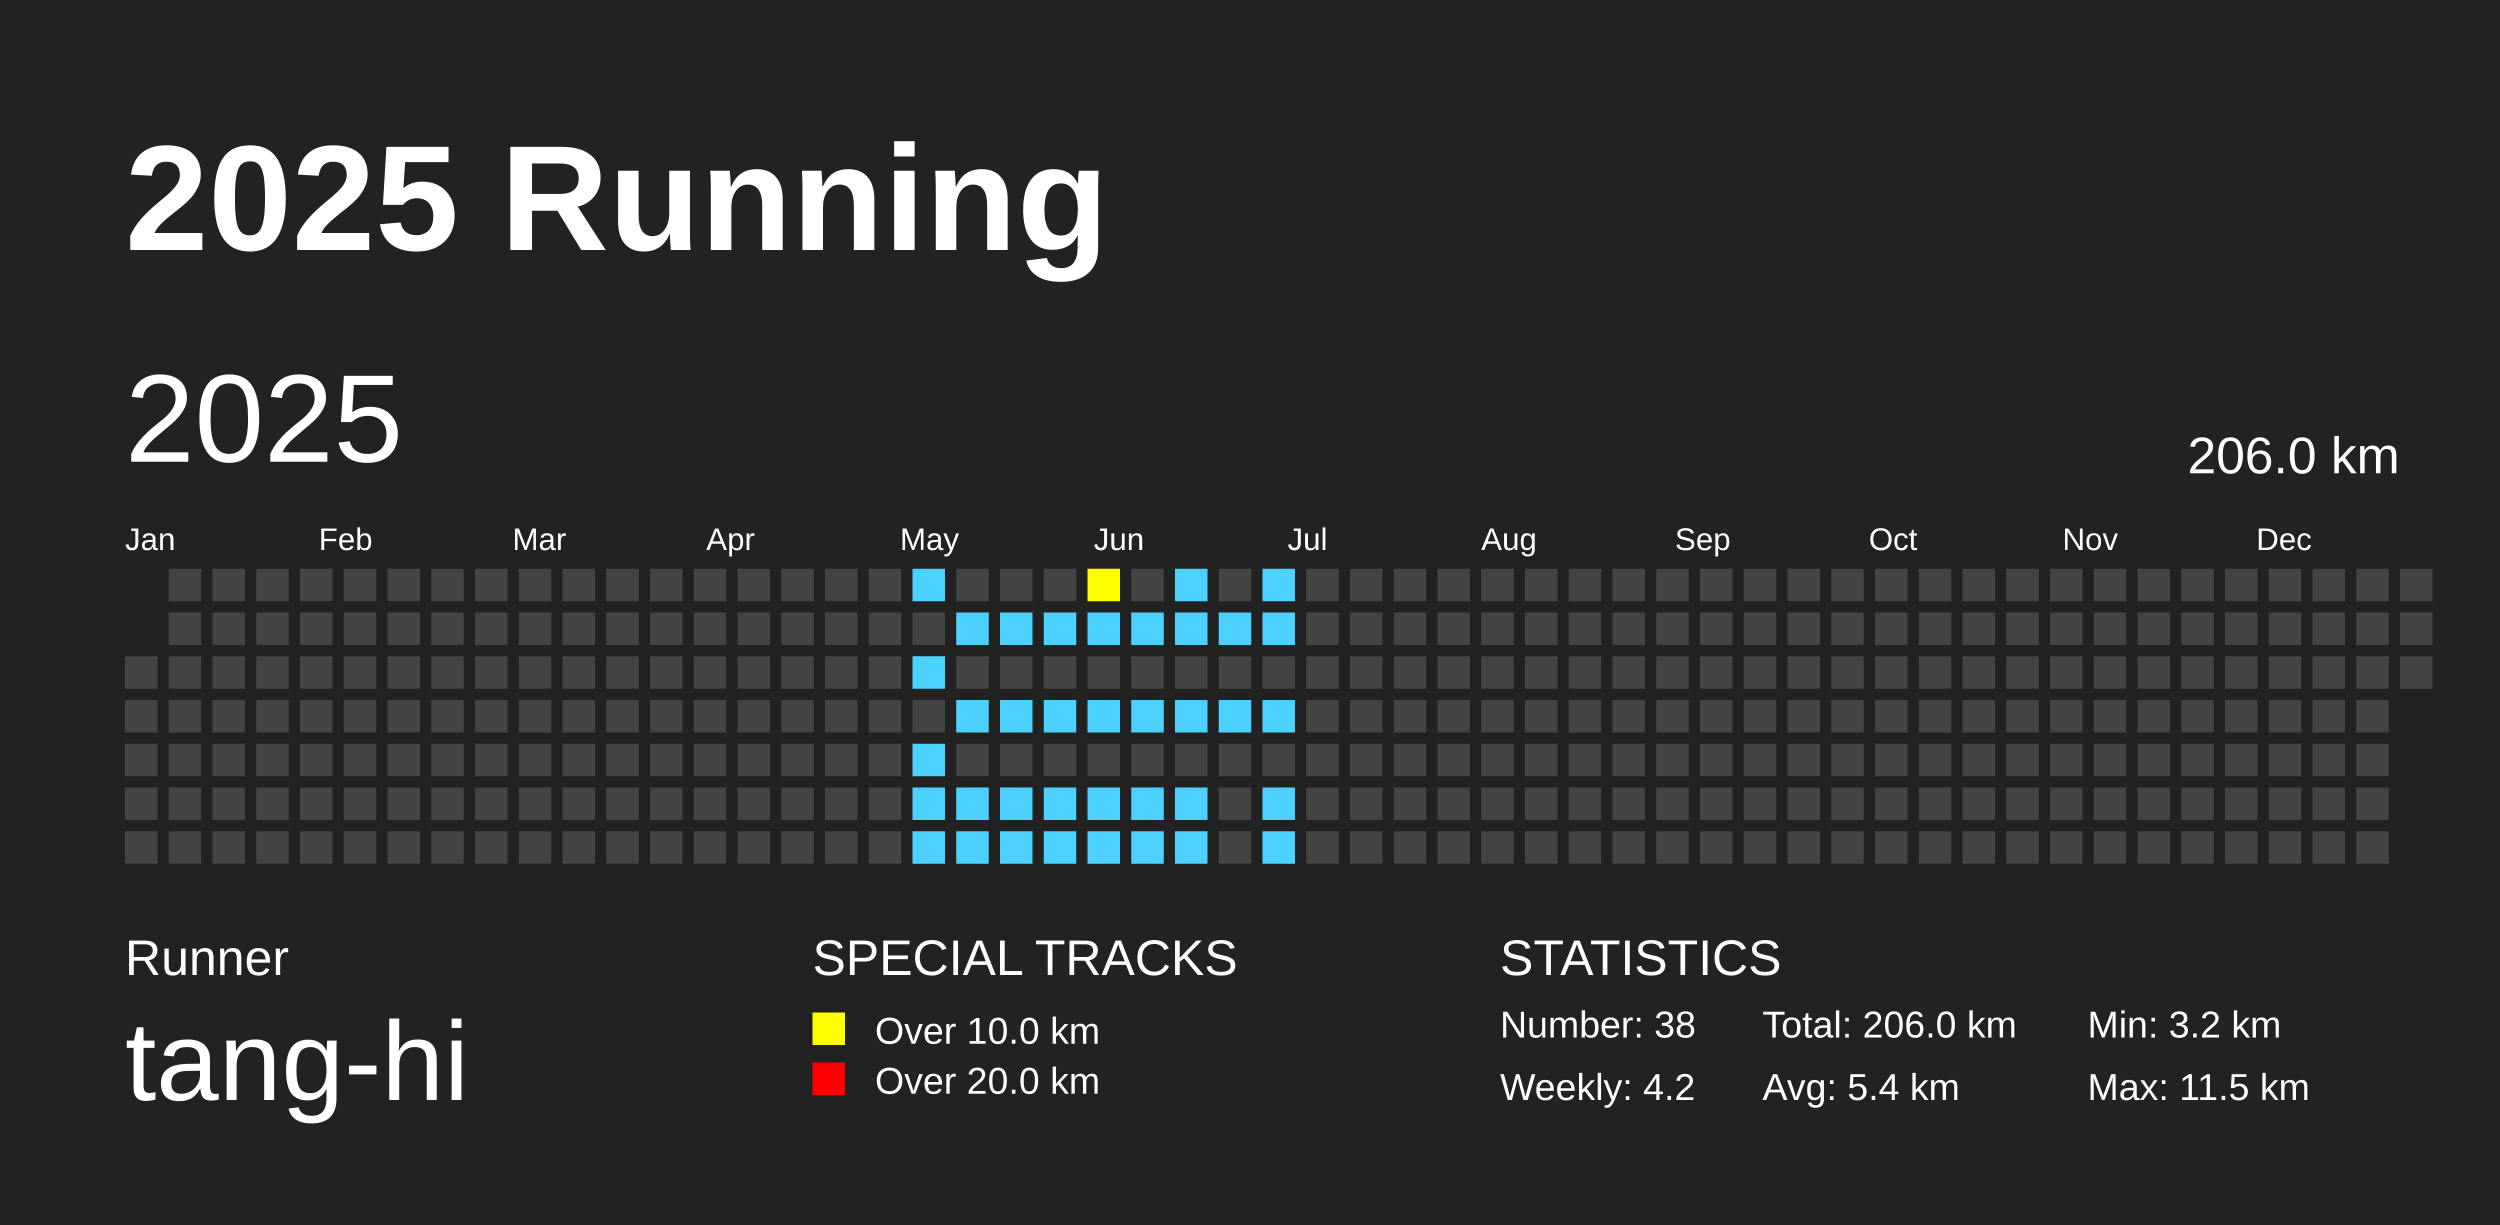
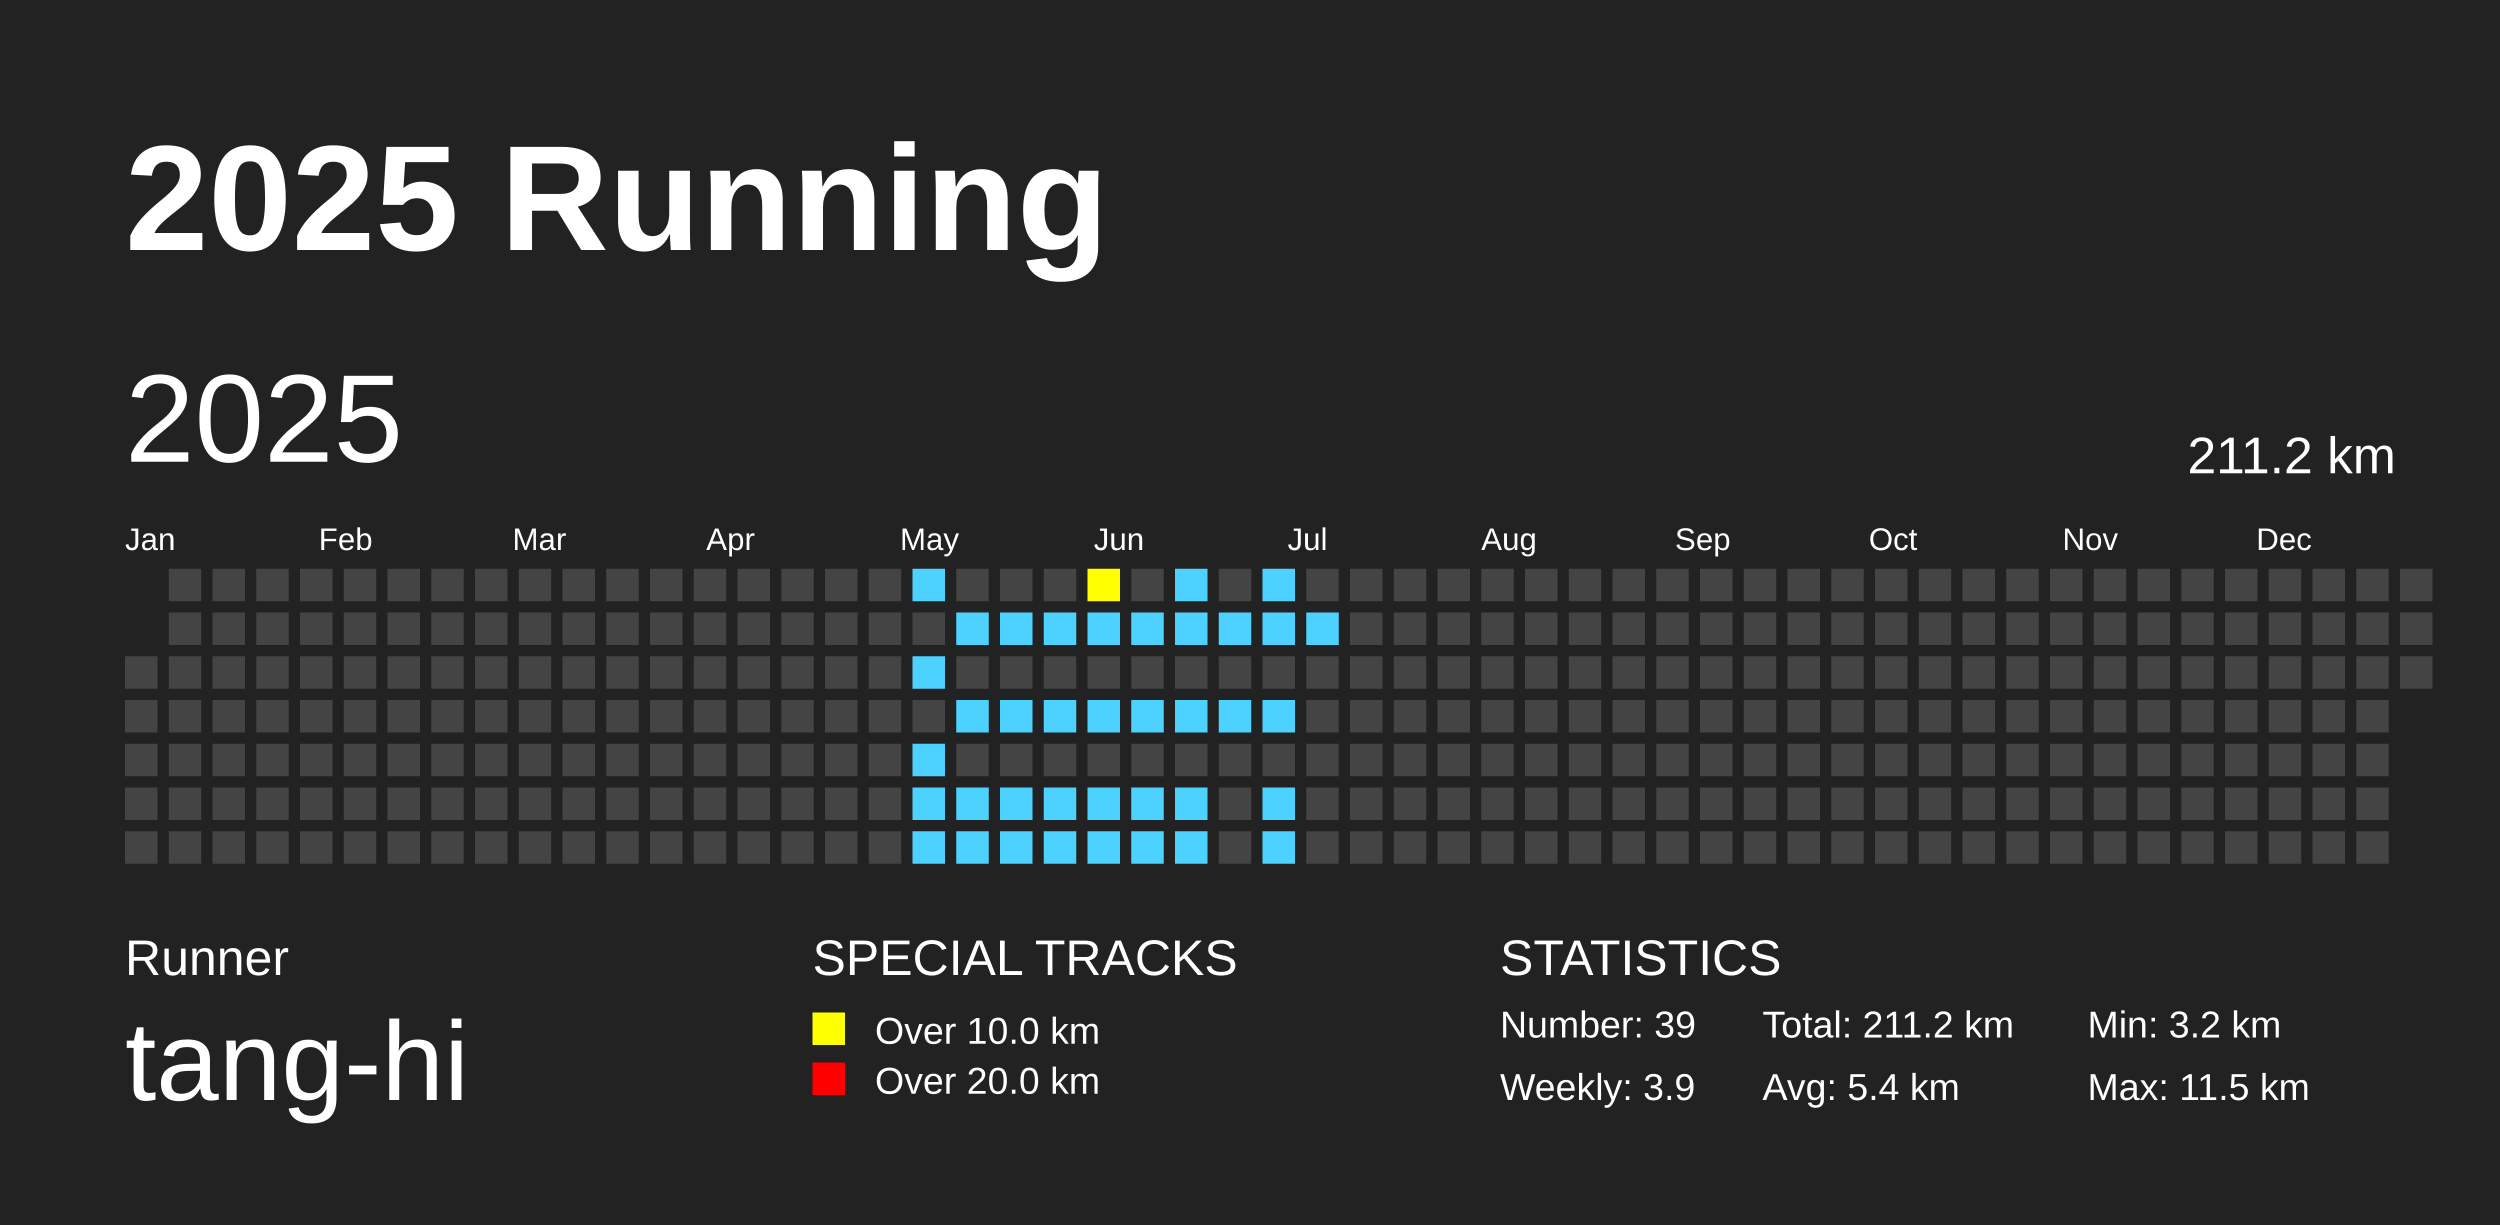
<svg xmlns="http://www.w3.org/2000/svg" baseProfile="full" height="98mm" version="1.1" viewBox="0,0,200,98" width="200mm">
  <defs />
  <rect fill="#222222" height="98" width="200" x="0" y="0" />
  <text fill="#FFFFFF" style="font-size:12px; font-family:Arial; font-weight:bold;" x="10" y="20">2025 Running</text>
  <text fill="#FFFFFF" style="font-size:4px; font-family:Arial" x="10" y="78">Runner</text>
  <text fill="#FFFFFF" style="font-size:9px; font-family:Arial" x="10" y="88">tang-hi</text>
  <text fill="#FFFFFF" style="font-size:4px; font-family:Arial" x="65" y="78">SPECIAL TRACKS</text>
  <rect fill="yellow" height="2.6" width="2.6" x="65" y="81" />
  <text fill="#FFFFFF" style="font-size:3px; font-family:Arial" x="70" y="83.5">Over 10.0 km</text>
  <rect fill="red" height="2.6" width="2.6" x="65" y="85" />
  <text fill="#FFFFFF" style="font-size:3px; font-family:Arial" x="70" y="87.5">Over 20.0 km</text>
  <text fill="#FFFFFF" style="font-size:4px; font-family:Arial" x="120" y="78">STATISTICS</text>
-   <text fill="#FFFFFF" style="font-size:3px; font-family:Arial" x="120" y="83">Number: 38</text>
-   <text fill="#FFFFFF" style="font-size:3px; font-family:Arial" x="120" y="88">Weekly: 4.2</text>
-   <text fill="#FFFFFF" style="font-size:3px; font-family:Arial" x="141" y="83">Total: 206.0 km</text>
+   <text fill="#FFFFFF" style="font-size:3px; font-family:Arial" x="120" y="83">Number: 39</text>
+   <text fill="#FFFFFF" style="font-size:3px; font-family:Arial" x="120" y="88">Weekly: 3.9</text>
+   <text fill="#FFFFFF" style="font-size:3px; font-family:Arial" x="141" y="83">Total: 211.2 km</text>
  <text fill="#FFFFFF" style="font-size:3px; font-family:Arial" x="141" y="88">Avg: 5.4 km</text>
  <text fill="#FFFFFF" style="font-size:3px; font-family:Arial" x="167" y="83">Min: 3.2 km</text>
  <text fill="#FFFFFF" style="font-size:3px; font-family:Arial" x="167" y="88">Max: 11.5 km</text>
  <text dominant-baseline="hanging" fill="#FFFFFF" style="font-size:10.0px; font-family:Arial;" x="10" y="30">2025</text>
-   <text dominant-baseline="hanging" fill="#FFFFFF" style="font-size:4.125px; font-family:Arial;" x="175" y="35">206.0 km</text>
+   <text dominant-baseline="hanging" fill="#FFFFFF" style="font-size:4.125px; font-family:Arial;" x="175" y="35">211.2 km</text>
  <text fill="#FFFFFF" style="font-size:2.5px; font-family:Arial" x="10.0" y="44">Jan</text>
  <text fill="#FFFFFF" style="font-size:2.5px; font-family:Arial" x="25.5" y="44">Feb</text>
  <text fill="#FFFFFF" style="font-size:2.5px; font-family:Arial" x="41.0" y="44">Mar</text>
  <text fill="#FFFFFF" style="font-size:2.5px; font-family:Arial" x="56.5" y="44">Apr</text>
  <text fill="#FFFFFF" style="font-size:2.5px; font-family:Arial" x="72.0" y="44">May</text>
  <text fill="#FFFFFF" style="font-size:2.5px; font-family:Arial" x="87.5" y="44">Jun</text>
  <text fill="#FFFFFF" style="font-size:2.5px; font-family:Arial" x="103.0" y="44">Jul</text>
  <text fill="#FFFFFF" style="font-size:2.5px; font-family:Arial" x="118.5" y="44">Aug</text>
  <text fill="#FFFFFF" style="font-size:2.5px; font-family:Arial" x="134.0" y="44">Sep</text>
  <text fill="#FFFFFF" style="font-size:2.5px; font-family:Arial" x="149.5" y="44">Oct</text>
  <text fill="#FFFFFF" style="font-size:2.5px; font-family:Arial" x="165.0" y="44">Nov</text>
  <text fill="#FFFFFF" style="font-size:2.5px; font-family:Arial" x="180.5" y="44">Dec</text>
  <rect fill="#444444" height="2.6" width="2.6" x="10.0" y="52.5" />
  <rect fill="#444444" height="2.6" width="2.6" x="10.0" y="56.0" />
  <rect fill="#444444" height="2.6" width="2.6" x="10.0" y="59.5" />
  <rect fill="#444444" height="2.6" width="2.6" x="10.0" y="63.0" />
  <rect fill="#444444" height="2.6" width="2.6" x="10.0" y="66.5" />
  <rect fill="#444444" height="2.6" width="2.6" x="13.5" y="45.5" />
  <rect fill="#444444" height="2.6" width="2.6" x="13.5" y="49.0" />
  <rect fill="#444444" height="2.6" width="2.6" x="13.5" y="52.5" />
  <rect fill="#444444" height="2.6" width="2.6" x="13.5" y="56.0" />
  <rect fill="#444444" height="2.6" width="2.6" x="13.5" y="59.5" />
  <rect fill="#444444" height="2.6" width="2.6" x="13.5" y="63.0" />
  <rect fill="#444444" height="2.6" width="2.6" x="13.5" y="66.5" />
  <rect fill="#444444" height="2.6" width="2.6" x="17.0" y="45.5" />
  <rect fill="#444444" height="2.6" width="2.6" x="17.0" y="49.0" />
  <rect fill="#444444" height="2.6" width="2.6" x="17.0" y="52.5" />
  <rect fill="#444444" height="2.6" width="2.6" x="17.0" y="56.0" />
  <rect fill="#444444" height="2.6" width="2.6" x="17.0" y="59.5" />
  <rect fill="#444444" height="2.6" width="2.6" x="17.0" y="63.0" />
  <rect fill="#444444" height="2.6" width="2.6" x="17.0" y="66.5" />
  <rect fill="#444444" height="2.6" width="2.6" x="20.5" y="45.5" />
  <rect fill="#444444" height="2.6" width="2.6" x="20.5" y="49.0" />
  <rect fill="#444444" height="2.6" width="2.6" x="20.5" y="52.5" />
  <rect fill="#444444" height="2.6" width="2.6" x="20.5" y="56.0" />
  <rect fill="#444444" height="2.6" width="2.6" x="20.5" y="59.5" />
  <rect fill="#444444" height="2.6" width="2.6" x="20.5" y="63.0" />
  <rect fill="#444444" height="2.6" width="2.6" x="20.5" y="66.5" />
  <rect fill="#444444" height="2.6" width="2.6" x="24.0" y="45.5" />
  <rect fill="#444444" height="2.6" width="2.6" x="24.0" y="49.0" />
  <rect fill="#444444" height="2.6" width="2.6" x="24.0" y="52.5" />
  <rect fill="#444444" height="2.6" width="2.6" x="24.0" y="56.0" />
  <rect fill="#444444" height="2.6" width="2.6" x="24.0" y="59.5" />
  <rect fill="#444444" height="2.6" width="2.6" x="24.0" y="63.0" />
  <rect fill="#444444" height="2.6" width="2.6" x="24.0" y="66.5" />
  <rect fill="#444444" height="2.6" width="2.6" x="27.5" y="45.5" />
  <rect fill="#444444" height="2.6" width="2.6" x="27.5" y="49.0" />
  <rect fill="#444444" height="2.6" width="2.6" x="27.5" y="52.5" />
  <rect fill="#444444" height="2.6" width="2.6" x="27.5" y="56.0" />
  <rect fill="#444444" height="2.6" width="2.6" x="27.5" y="59.5" />
  <rect fill="#444444" height="2.6" width="2.6" x="27.5" y="63.0" />
  <rect fill="#444444" height="2.6" width="2.6" x="27.5" y="66.5" />
  <rect fill="#444444" height="2.6" width="2.6" x="31.0" y="45.5" />
  <rect fill="#444444" height="2.6" width="2.6" x="31.0" y="49.0" />
  <rect fill="#444444" height="2.6" width="2.6" x="31.0" y="52.5" />
  <rect fill="#444444" height="2.6" width="2.6" x="31.0" y="56.0" />
  <rect fill="#444444" height="2.6" width="2.6" x="31.0" y="59.5" />
  <rect fill="#444444" height="2.6" width="2.6" x="31.0" y="63.0" />
  <rect fill="#444444" height="2.6" width="2.6" x="31.0" y="66.5" />
  <rect fill="#444444" height="2.6" width="2.6" x="34.5" y="45.5" />
  <rect fill="#444444" height="2.6" width="2.6" x="34.5" y="49.0" />
  <rect fill="#444444" height="2.6" width="2.6" x="34.5" y="52.5" />
  <rect fill="#444444" height="2.6" width="2.6" x="34.5" y="56.0" />
  <rect fill="#444444" height="2.6" width="2.6" x="34.5" y="59.5" />
  <rect fill="#444444" height="2.6" width="2.6" x="34.5" y="63.0" />
  <rect fill="#444444" height="2.6" width="2.6" x="34.5" y="66.5" />
  <rect fill="#444444" height="2.6" width="2.6" x="38.0" y="45.5" />
  <rect fill="#444444" height="2.6" width="2.6" x="38.0" y="49.0" />
  <rect fill="#444444" height="2.6" width="2.6" x="38.0" y="52.5" />
  <rect fill="#444444" height="2.6" width="2.6" x="38.0" y="56.0" />
  <rect fill="#444444" height="2.6" width="2.6" x="38.0" y="59.5" />
  <rect fill="#444444" height="2.6" width="2.6" x="38.0" y="63.0" />
  <rect fill="#444444" height="2.6" width="2.6" x="38.0" y="66.5" />
  <rect fill="#444444" height="2.6" width="2.6" x="41.5" y="45.5" />
  <rect fill="#444444" height="2.6" width="2.6" x="41.5" y="49.0" />
  <rect fill="#444444" height="2.6" width="2.6" x="41.5" y="52.5" />
  <rect fill="#444444" height="2.6" width="2.6" x="41.5" y="56.0" />
  <rect fill="#444444" height="2.6" width="2.6" x="41.5" y="59.5" />
  <rect fill="#444444" height="2.6" width="2.6" x="41.5" y="63.0" />
  <rect fill="#444444" height="2.6" width="2.6" x="41.5" y="66.5" />
  <rect fill="#444444" height="2.6" width="2.6" x="45.0" y="45.5" />
  <rect fill="#444444" height="2.6" width="2.6" x="45.0" y="49.0" />
  <rect fill="#444444" height="2.6" width="2.6" x="45.0" y="52.5" />
  <rect fill="#444444" height="2.6" width="2.6" x="45.0" y="56.0" />
  <rect fill="#444444" height="2.6" width="2.6" x="45.0" y="59.5" />
  <rect fill="#444444" height="2.6" width="2.6" x="45.0" y="63.0" />
  <rect fill="#444444" height="2.6" width="2.6" x="45.0" y="66.5" />
  <rect fill="#444444" height="2.6" width="2.6" x="48.5" y="45.5" />
  <rect fill="#444444" height="2.6" width="2.6" x="48.5" y="49.0" />
  <rect fill="#444444" height="2.6" width="2.6" x="48.5" y="52.5" />
  <rect fill="#444444" height="2.6" width="2.6" x="48.5" y="56.0" />
  <rect fill="#444444" height="2.6" width="2.6" x="48.5" y="59.5" />
  <rect fill="#444444" height="2.6" width="2.6" x="48.5" y="63.0" />
  <rect fill="#444444" height="2.6" width="2.6" x="48.5" y="66.5" />
  <rect fill="#444444" height="2.6" width="2.6" x="52.0" y="45.5" />
  <rect fill="#444444" height="2.6" width="2.6" x="52.0" y="49.0" />
  <rect fill="#444444" height="2.6" width="2.6" x="52.0" y="52.5" />
  <rect fill="#444444" height="2.6" width="2.6" x="52.0" y="56.0" />
  <rect fill="#444444" height="2.6" width="2.6" x="52.0" y="59.5" />
  <rect fill="#444444" height="2.6" width="2.6" x="52.0" y="63.0" />
  <rect fill="#444444" height="2.6" width="2.6" x="52.0" y="66.5" />
  <rect fill="#444444" height="2.6" width="2.6" x="55.5" y="45.5" />
  <rect fill="#444444" height="2.6" width="2.6" x="55.5" y="49.0" />
  <rect fill="#444444" height="2.6" width="2.6" x="55.5" y="52.5" />
  <rect fill="#444444" height="2.6" width="2.6" x="55.5" y="56.0" />
  <rect fill="#444444" height="2.6" width="2.6" x="55.5" y="59.5" />
  <rect fill="#444444" height="2.6" width="2.6" x="55.5" y="63.0" />
  <rect fill="#444444" height="2.6" width="2.6" x="55.5" y="66.5" />
  <rect fill="#444444" height="2.6" width="2.6" x="59.0" y="45.5" />
  <rect fill="#444444" height="2.6" width="2.6" x="59.0" y="49.0" />
  <rect fill="#444444" height="2.6" width="2.6" x="59.0" y="52.5" />
  <rect fill="#444444" height="2.6" width="2.6" x="59.0" y="56.0" />
  <rect fill="#444444" height="2.6" width="2.6" x="59.0" y="59.5" />
  <rect fill="#444444" height="2.6" width="2.6" x="59.0" y="63.0" />
  <rect fill="#444444" height="2.6" width="2.6" x="59.0" y="66.5" />
  <rect fill="#444444" height="2.6" width="2.6" x="62.5" y="45.5" />
  <rect fill="#444444" height="2.6" width="2.6" x="62.5" y="49.0" />
  <rect fill="#444444" height="2.6" width="2.6" x="62.5" y="52.5" />
  <rect fill="#444444" height="2.6" width="2.6" x="62.5" y="56.0" />
  <rect fill="#444444" height="2.6" width="2.6" x="62.5" y="59.5" />
  <rect fill="#444444" height="2.6" width="2.6" x="62.5" y="63.0" />
  <rect fill="#444444" height="2.6" width="2.6" x="62.5" y="66.5" />
  <rect fill="#444444" height="2.6" width="2.6" x="66.0" y="45.5" />
  <rect fill="#444444" height="2.6" width="2.6" x="66.0" y="49.0" />
  <rect fill="#444444" height="2.6" width="2.6" x="66.0" y="52.5" />
  <rect fill="#444444" height="2.6" width="2.6" x="66.0" y="56.0" />
  <rect fill="#444444" height="2.6" width="2.6" x="66.0" y="59.5" />
  <rect fill="#444444" height="2.6" width="2.6" x="66.0" y="63.0" />
  <rect fill="#444444" height="2.6" width="2.6" x="66.0" y="66.5" />
  <rect fill="#444444" height="2.6" width="2.6" x="69.5" y="45.5" />
  <rect fill="#444444" height="2.6" width="2.6" x="69.5" y="49.0" />
  <rect fill="#444444" height="2.6" width="2.6" x="69.5" y="52.5" />
  <rect fill="#444444" height="2.6" width="2.6" x="69.5" y="56.0" />
  <rect fill="#444444" height="2.6" width="2.6" x="69.5" y="59.5" />
  <rect fill="#444444" height="2.6" width="2.6" x="69.5" y="63.0" />
  <rect fill="#444444" height="2.6" width="2.6" x="69.5" y="66.5" />
  <rect fill="#4DD2FF" height="2.6" width="2.6" x="73.0" y="45.5" />
  <rect fill="#444444" height="2.6" width="2.6" x="73.0" y="49.0" />
  <rect fill="#4DD2FF" height="2.6" width="2.6" x="73.0" y="52.5" />
  <rect fill="#444444" height="2.6" width="2.6" x="73.0" y="56.0" />
  <rect fill="#4DD2FF" height="2.6" width="2.6" x="73.0" y="59.5" />
  <rect fill="#4DD2FF" height="2.6" width="2.6" x="73.0" y="63.0" />
  <rect fill="#4DD2FF" height="2.6" width="2.6" x="73.0" y="66.5" />
  <rect fill="#444444" height="2.6" width="2.6" x="76.5" y="45.5" />
  <rect fill="#4DD2FF" height="2.6" width="2.6" x="76.5" y="49.0" />
  <rect fill="#444444" height="2.6" width="2.6" x="76.5" y="52.5" />
  <rect fill="#4DD2FF" height="2.6" width="2.6" x="76.5" y="56.0" />
  <rect fill="#444444" height="2.6" width="2.6" x="76.5" y="59.5" />
  <rect fill="#4DD2FF" height="2.6" width="2.6" x="76.5" y="63.0" />
  <rect fill="#4DD2FF" height="2.6" width="2.6" x="76.5" y="66.5" />
  <rect fill="#444444" height="2.6" width="2.6" x="80.0" y="45.5" />
  <rect fill="#4DD2FF" height="2.6" width="2.6" x="80.0" y="49.0" />
  <rect fill="#444444" height="2.6" width="2.6" x="80.0" y="52.5" />
  <rect fill="#4DD2FF" height="2.6" width="2.6" x="80.0" y="56.0" />
  <rect fill="#444444" height="2.6" width="2.6" x="80.0" y="59.5" />
  <rect fill="#4DD2FF" height="2.6" width="2.6" x="80.0" y="63.0" />
  <rect fill="#4DD2FF" height="2.6" width="2.6" x="80.0" y="66.5" />
  <rect fill="#444444" height="2.6" width="2.6" x="83.5" y="45.5" />
  <rect fill="#4DD2FF" height="2.6" width="2.6" x="83.5" y="49.0" />
  <rect fill="#444444" height="2.6" width="2.6" x="83.5" y="52.5" />
  <rect fill="#4DD2FF" height="2.6" width="2.6" x="83.5" y="56.0" />
  <rect fill="#444444" height="2.6" width="2.6" x="83.5" y="59.5" />
  <rect fill="#4DD2FF" height="2.6" width="2.6" x="83.5" y="63.0" />
  <rect fill="#4DD2FF" height="2.6" width="2.6" x="83.5" y="66.5" />
  <rect fill="yellow" height="2.6" width="2.6" x="87.0" y="45.5" />
  <rect fill="#4DD2FF" height="2.6" width="2.6" x="87.0" y="49.0" />
  <rect fill="#444444" height="2.6" width="2.6" x="87.0" y="52.5" />
  <rect fill="#4DD2FF" height="2.6" width="2.6" x="87.0" y="56.0" />
  <rect fill="#444444" height="2.6" width="2.6" x="87.0" y="59.5" />
  <rect fill="#4DD2FF" height="2.6" width="2.6" x="87.0" y="63.0" />
  <rect fill="#4DD2FF" height="2.6" width="2.6" x="87.0" y="66.5" />
  <rect fill="#444444" height="2.6" width="2.6" x="90.5" y="45.5" />
  <rect fill="#4DD2FF" height="2.6" width="2.6" x="90.5" y="49.0" />
  <rect fill="#444444" height="2.6" width="2.6" x="90.5" y="52.5" />
  <rect fill="#4DD2FF" height="2.6" width="2.6" x="90.5" y="56.0" />
  <rect fill="#444444" height="2.6" width="2.6" x="90.5" y="59.5" />
  <rect fill="#4DD2FF" height="2.6" width="2.6" x="90.5" y="63.0" />
  <rect fill="#4DD2FF" height="2.6" width="2.6" x="90.5" y="66.5" />
  <rect fill="#4DD2FF" height="2.6" width="2.6" x="94.0" y="45.5" />
  <rect fill="#4DD2FF" height="2.6" width="2.6" x="94.0" y="49.0" />
  <rect fill="#444444" height="2.6" width="2.6" x="94.0" y="52.5" />
  <rect fill="#4DD2FF" height="2.6" width="2.6" x="94.0" y="56.0" />
  <rect fill="#444444" height="2.6" width="2.6" x="94.0" y="59.5" />
  <rect fill="#4DD2FF" height="2.6" width="2.6" x="94.0" y="63.0" />
  <rect fill="#4DD2FF" height="2.6" width="2.6" x="94.0" y="66.5" />
  <rect fill="#444444" height="2.6" width="2.6" x="97.5" y="45.5" />
  <rect fill="#4DD2FF" height="2.6" width="2.6" x="97.5" y="49.0" />
  <rect fill="#444444" height="2.6" width="2.6" x="97.5" y="52.5" />
  <rect fill="#4DD2FF" height="2.6" width="2.6" x="97.5" y="56.0" />
  <rect fill="#444444" height="2.6" width="2.6" x="97.5" y="59.5" />
  <rect fill="#444444" height="2.6" width="2.6" x="97.5" y="63.0" />
  <rect fill="#444444" height="2.6" width="2.6" x="97.5" y="66.5" />
  <rect fill="#4DD2FF" height="2.6" width="2.6" x="101.0" y="45.5" />
  <rect fill="#4DD2FF" height="2.6" width="2.6" x="101.0" y="49.0" />
  <rect fill="#444444" height="2.6" width="2.6" x="101.0" y="52.5" />
  <rect fill="#4DD2FF" height="2.6" width="2.6" x="101.0" y="56.0" />
  <rect fill="#444444" height="2.6" width="2.6" x="101.0" y="59.5" />
  <rect fill="#4DD2FF" height="2.6" width="2.6" x="101.0" y="63.0" />
  <rect fill="#4DD2FF" height="2.6" width="2.6" x="101.0" y="66.5" />
  <rect fill="#444444" height="2.6" width="2.6" x="104.5" y="45.5" />
-   <rect fill="#444444" height="2.6" width="2.6" x="104.5" y="49.0" />
+   <rect fill="#4DD2FF" height="2.6" width="2.6" x="104.5" y="49.0" />
  <rect fill="#444444" height="2.6" width="2.6" x="104.5" y="52.5" />
  <rect fill="#444444" height="2.6" width="2.6" x="104.5" y="56.0" />
  <rect fill="#444444" height="2.6" width="2.6" x="104.5" y="59.5" />
  <rect fill="#444444" height="2.6" width="2.6" x="104.5" y="63.0" />
  <rect fill="#444444" height="2.6" width="2.6" x="104.5" y="66.5" />
  <rect fill="#444444" height="2.6" width="2.6" x="108.0" y="45.5" />
  <rect fill="#444444" height="2.6" width="2.6" x="108.0" y="49.0" />
  <rect fill="#444444" height="2.6" width="2.6" x="108.0" y="52.5" />
  <rect fill="#444444" height="2.6" width="2.6" x="108.0" y="56.0" />
  <rect fill="#444444" height="2.6" width="2.6" x="108.0" y="59.5" />
  <rect fill="#444444" height="2.6" width="2.6" x="108.0" y="63.0" />
  <rect fill="#444444" height="2.6" width="2.6" x="108.0" y="66.5" />
  <rect fill="#444444" height="2.6" width="2.6" x="111.5" y="45.5" />
  <rect fill="#444444" height="2.6" width="2.6" x="111.5" y="49.0" />
  <rect fill="#444444" height="2.6" width="2.6" x="111.5" y="52.5" />
  <rect fill="#444444" height="2.6" width="2.6" x="111.5" y="56.0" />
  <rect fill="#444444" height="2.6" width="2.6" x="111.5" y="59.5" />
  <rect fill="#444444" height="2.6" width="2.6" x="111.5" y="63.0" />
  <rect fill="#444444" height="2.6" width="2.6" x="111.5" y="66.5" />
  <rect fill="#444444" height="2.6" width="2.6" x="115.0" y="45.5" />
  <rect fill="#444444" height="2.6" width="2.6" x="115.0" y="49.0" />
  <rect fill="#444444" height="2.6" width="2.6" x="115.0" y="52.5" />
  <rect fill="#444444" height="2.6" width="2.6" x="115.0" y="56.0" />
  <rect fill="#444444" height="2.6" width="2.6" x="115.0" y="59.5" />
  <rect fill="#444444" height="2.6" width="2.6" x="115.0" y="63.0" />
  <rect fill="#444444" height="2.6" width="2.6" x="115.0" y="66.5" />
  <rect fill="#444444" height="2.6" width="2.6" x="118.5" y="45.5" />
  <rect fill="#444444" height="2.6" width="2.6" x="118.5" y="49.0" />
  <rect fill="#444444" height="2.6" width="2.6" x="118.5" y="52.5" />
  <rect fill="#444444" height="2.6" width="2.6" x="118.5" y="56.0" />
  <rect fill="#444444" height="2.6" width="2.6" x="118.5" y="59.5" />
  <rect fill="#444444" height="2.6" width="2.6" x="118.5" y="63.0" />
  <rect fill="#444444" height="2.6" width="2.6" x="118.5" y="66.5" />
  <rect fill="#444444" height="2.6" width="2.6" x="122.0" y="45.5" />
  <rect fill="#444444" height="2.6" width="2.6" x="122.0" y="49.0" />
  <rect fill="#444444" height="2.6" width="2.6" x="122.0" y="52.5" />
  <rect fill="#444444" height="2.6" width="2.6" x="122.0" y="56.0" />
  <rect fill="#444444" height="2.6" width="2.6" x="122.0" y="59.5" />
  <rect fill="#444444" height="2.6" width="2.6" x="122.0" y="63.0" />
  <rect fill="#444444" height="2.6" width="2.6" x="122.0" y="66.5" />
  <rect fill="#444444" height="2.6" width="2.6" x="125.5" y="45.5" />
  <rect fill="#444444" height="2.6" width="2.6" x="125.5" y="49.0" />
  <rect fill="#444444" height="2.6" width="2.6" x="125.5" y="52.5" />
  <rect fill="#444444" height="2.6" width="2.6" x="125.5" y="56.0" />
  <rect fill="#444444" height="2.6" width="2.6" x="125.5" y="59.5" />
  <rect fill="#444444" height="2.6" width="2.6" x="125.5" y="63.0" />
  <rect fill="#444444" height="2.6" width="2.6" x="125.5" y="66.5" />
  <rect fill="#444444" height="2.6" width="2.6" x="129.0" y="45.5" />
  <rect fill="#444444" height="2.6" width="2.6" x="129.0" y="49.0" />
  <rect fill="#444444" height="2.6" width="2.6" x="129.0" y="52.5" />
  <rect fill="#444444" height="2.6" width="2.6" x="129.0" y="56.0" />
  <rect fill="#444444" height="2.6" width="2.6" x="129.0" y="59.5" />
  <rect fill="#444444" height="2.6" width="2.6" x="129.0" y="63.0" />
  <rect fill="#444444" height="2.6" width="2.6" x="129.0" y="66.5" />
  <rect fill="#444444" height="2.6" width="2.6" x="132.5" y="45.5" />
  <rect fill="#444444" height="2.6" width="2.6" x="132.5" y="49.0" />
  <rect fill="#444444" height="2.6" width="2.6" x="132.5" y="52.5" />
  <rect fill="#444444" height="2.6" width="2.6" x="132.5" y="56.0" />
  <rect fill="#444444" height="2.6" width="2.6" x="132.5" y="59.5" />
  <rect fill="#444444" height="2.6" width="2.6" x="132.5" y="63.0" />
  <rect fill="#444444" height="2.6" width="2.6" x="132.5" y="66.5" />
  <rect fill="#444444" height="2.6" width="2.6" x="136.0" y="45.5" />
  <rect fill="#444444" height="2.6" width="2.6" x="136.0" y="49.0" />
  <rect fill="#444444" height="2.6" width="2.6" x="136.0" y="52.5" />
  <rect fill="#444444" height="2.6" width="2.6" x="136.0" y="56.0" />
  <rect fill="#444444" height="2.6" width="2.6" x="136.0" y="59.5" />
  <rect fill="#444444" height="2.6" width="2.6" x="136.0" y="63.0" />
  <rect fill="#444444" height="2.6" width="2.6" x="136.0" y="66.5" />
  <rect fill="#444444" height="2.6" width="2.6" x="139.5" y="45.5" />
  <rect fill="#444444" height="2.6" width="2.6" x="139.5" y="49.0" />
  <rect fill="#444444" height="2.6" width="2.6" x="139.5" y="52.5" />
  <rect fill="#444444" height="2.6" width="2.6" x="139.5" y="56.0" />
  <rect fill="#444444" height="2.6" width="2.6" x="139.5" y="59.5" />
  <rect fill="#444444" height="2.6" width="2.6" x="139.5" y="63.0" />
  <rect fill="#444444" height="2.6" width="2.6" x="139.5" y="66.5" />
  <rect fill="#444444" height="2.6" width="2.6" x="143.0" y="45.5" />
  <rect fill="#444444" height="2.6" width="2.6" x="143.0" y="49.0" />
  <rect fill="#444444" height="2.6" width="2.6" x="143.0" y="52.5" />
  <rect fill="#444444" height="2.6" width="2.6" x="143.0" y="56.0" />
  <rect fill="#444444" height="2.6" width="2.6" x="143.0" y="59.5" />
  <rect fill="#444444" height="2.6" width="2.6" x="143.0" y="63.0" />
  <rect fill="#444444" height="2.6" width="2.6" x="143.0" y="66.5" />
  <rect fill="#444444" height="2.6" width="2.6" x="146.5" y="45.5" />
  <rect fill="#444444" height="2.6" width="2.6" x="146.5" y="49.0" />
  <rect fill="#444444" height="2.6" width="2.6" x="146.5" y="52.5" />
  <rect fill="#444444" height="2.6" width="2.6" x="146.5" y="56.0" />
  <rect fill="#444444" height="2.6" width="2.6" x="146.5" y="59.5" />
  <rect fill="#444444" height="2.6" width="2.6" x="146.5" y="63.0" />
  <rect fill="#444444" height="2.6" width="2.6" x="146.5" y="66.5" />
  <rect fill="#444444" height="2.6" width="2.6" x="150.0" y="45.5" />
  <rect fill="#444444" height="2.6" width="2.6" x="150.0" y="49.0" />
  <rect fill="#444444" height="2.6" width="2.6" x="150.0" y="52.5" />
  <rect fill="#444444" height="2.6" width="2.6" x="150.0" y="56.0" />
  <rect fill="#444444" height="2.6" width="2.6" x="150.0" y="59.5" />
  <rect fill="#444444" height="2.6" width="2.6" x="150.0" y="63.0" />
  <rect fill="#444444" height="2.6" width="2.6" x="150.0" y="66.5" />
  <rect fill="#444444" height="2.6" width="2.6" x="153.5" y="45.5" />
  <rect fill="#444444" height="2.6" width="2.6" x="153.5" y="49.0" />
  <rect fill="#444444" height="2.6" width="2.6" x="153.5" y="52.5" />
  <rect fill="#444444" height="2.6" width="2.6" x="153.5" y="56.0" />
  <rect fill="#444444" height="2.6" width="2.6" x="153.5" y="59.5" />
  <rect fill="#444444" height="2.6" width="2.6" x="153.5" y="63.0" />
  <rect fill="#444444" height="2.6" width="2.6" x="153.5" y="66.5" />
  <rect fill="#444444" height="2.6" width="2.6" x="157.0" y="45.5" />
  <rect fill="#444444" height="2.6" width="2.6" x="157.0" y="49.0" />
  <rect fill="#444444" height="2.6" width="2.6" x="157.0" y="52.5" />
  <rect fill="#444444" height="2.6" width="2.6" x="157.0" y="56.0" />
  <rect fill="#444444" height="2.6" width="2.6" x="157.0" y="59.5" />
  <rect fill="#444444" height="2.6" width="2.6" x="157.0" y="63.0" />
  <rect fill="#444444" height="2.6" width="2.6" x="157.0" y="66.5" />
  <rect fill="#444444" height="2.6" width="2.6" x="160.5" y="45.5" />
  <rect fill="#444444" height="2.6" width="2.6" x="160.5" y="49.0" />
  <rect fill="#444444" height="2.6" width="2.6" x="160.5" y="52.5" />
  <rect fill="#444444" height="2.6" width="2.6" x="160.5" y="56.0" />
  <rect fill="#444444" height="2.6" width="2.6" x="160.5" y="59.5" />
  <rect fill="#444444" height="2.6" width="2.6" x="160.5" y="63.0" />
  <rect fill="#444444" height="2.6" width="2.6" x="160.5" y="66.5" />
  <rect fill="#444444" height="2.6" width="2.6" x="164.0" y="45.5" />
  <rect fill="#444444" height="2.6" width="2.6" x="164.0" y="49.0" />
  <rect fill="#444444" height="2.6" width="2.6" x="164.0" y="52.5" />
  <rect fill="#444444" height="2.6" width="2.6" x="164.0" y="56.0" />
  <rect fill="#444444" height="2.6" width="2.6" x="164.0" y="59.5" />
  <rect fill="#444444" height="2.6" width="2.6" x="164.0" y="63.0" />
  <rect fill="#444444" height="2.6" width="2.6" x="164.0" y="66.5" />
  <rect fill="#444444" height="2.6" width="2.6" x="167.5" y="45.5" />
  <rect fill="#444444" height="2.6" width="2.6" x="167.5" y="49.0" />
  <rect fill="#444444" height="2.6" width="2.6" x="167.5" y="52.5" />
  <rect fill="#444444" height="2.6" width="2.6" x="167.5" y="56.0" />
  <rect fill="#444444" height="2.6" width="2.6" x="167.5" y="59.5" />
  <rect fill="#444444" height="2.6" width="2.6" x="167.5" y="63.0" />
  <rect fill="#444444" height="2.6" width="2.6" x="167.5" y="66.5" />
  <rect fill="#444444" height="2.6" width="2.6" x="171.0" y="45.5" />
  <rect fill="#444444" height="2.6" width="2.6" x="171.0" y="49.0" />
  <rect fill="#444444" height="2.6" width="2.6" x="171.0" y="52.5" />
  <rect fill="#444444" height="2.6" width="2.6" x="171.0" y="56.0" />
  <rect fill="#444444" height="2.6" width="2.6" x="171.0" y="59.5" />
  <rect fill="#444444" height="2.6" width="2.6" x="171.0" y="63.0" />
  <rect fill="#444444" height="2.6" width="2.6" x="171.0" y="66.5" />
  <rect fill="#444444" height="2.6" width="2.6" x="174.5" y="45.5" />
  <rect fill="#444444" height="2.6" width="2.6" x="174.5" y="49.0" />
  <rect fill="#444444" height="2.6" width="2.6" x="174.5" y="52.5" />
  <rect fill="#444444" height="2.6" width="2.6" x="174.5" y="56.0" />
  <rect fill="#444444" height="2.6" width="2.6" x="174.5" y="59.5" />
  <rect fill="#444444" height="2.6" width="2.6" x="174.5" y="63.0" />
  <rect fill="#444444" height="2.6" width="2.6" x="174.5" y="66.5" />
  <rect fill="#444444" height="2.6" width="2.6" x="178.0" y="45.5" />
  <rect fill="#444444" height="2.6" width="2.6" x="178.0" y="49.0" />
  <rect fill="#444444" height="2.6" width="2.6" x="178.0" y="52.5" />
  <rect fill="#444444" height="2.6" width="2.6" x="178.0" y="56.0" />
  <rect fill="#444444" height="2.6" width="2.6" x="178.0" y="59.5" />
  <rect fill="#444444" height="2.6" width="2.6" x="178.0" y="63.0" />
  <rect fill="#444444" height="2.6" width="2.6" x="178.0" y="66.5" />
  <rect fill="#444444" height="2.6" width="2.6" x="181.5" y="45.5" />
  <rect fill="#444444" height="2.6" width="2.6" x="181.5" y="49.0" />
  <rect fill="#444444" height="2.6" width="2.6" x="181.5" y="52.5" />
  <rect fill="#444444" height="2.6" width="2.6" x="181.5" y="56.0" />
  <rect fill="#444444" height="2.6" width="2.6" x="181.5" y="59.5" />
  <rect fill="#444444" height="2.6" width="2.6" x="181.5" y="63.0" />
  <rect fill="#444444" height="2.6" width="2.6" x="181.5" y="66.5" />
  <rect fill="#444444" height="2.6" width="2.6" x="185.0" y="45.5" />
  <rect fill="#444444" height="2.6" width="2.6" x="185.0" y="49.0" />
  <rect fill="#444444" height="2.6" width="2.6" x="185.0" y="52.5" />
  <rect fill="#444444" height="2.6" width="2.6" x="185.0" y="56.0" />
  <rect fill="#444444" height="2.6" width="2.6" x="185.0" y="59.5" />
  <rect fill="#444444" height="2.6" width="2.6" x="185.0" y="63.0" />
  <rect fill="#444444" height="2.6" width="2.6" x="185.0" y="66.5" />
  <rect fill="#444444" height="2.6" width="2.6" x="188.5" y="45.5" />
  <rect fill="#444444" height="2.6" width="2.6" x="188.5" y="49.0" />
  <rect fill="#444444" height="2.6" width="2.6" x="188.5" y="52.5" />
  <rect fill="#444444" height="2.6" width="2.6" x="188.5" y="56.0" />
  <rect fill="#444444" height="2.6" width="2.6" x="188.5" y="59.5" />
  <rect fill="#444444" height="2.6" width="2.6" x="188.5" y="63.0" />
  <rect fill="#444444" height="2.6" width="2.6" x="188.5" y="66.5" />
  <rect fill="#444444" height="2.6" width="2.6" x="192.0" y="45.5" />
  <rect fill="#444444" height="2.6" width="2.6" x="192.0" y="49.0" />
  <rect fill="#444444" height="2.6" width="2.6" x="192.0" y="52.5" />
</svg>
